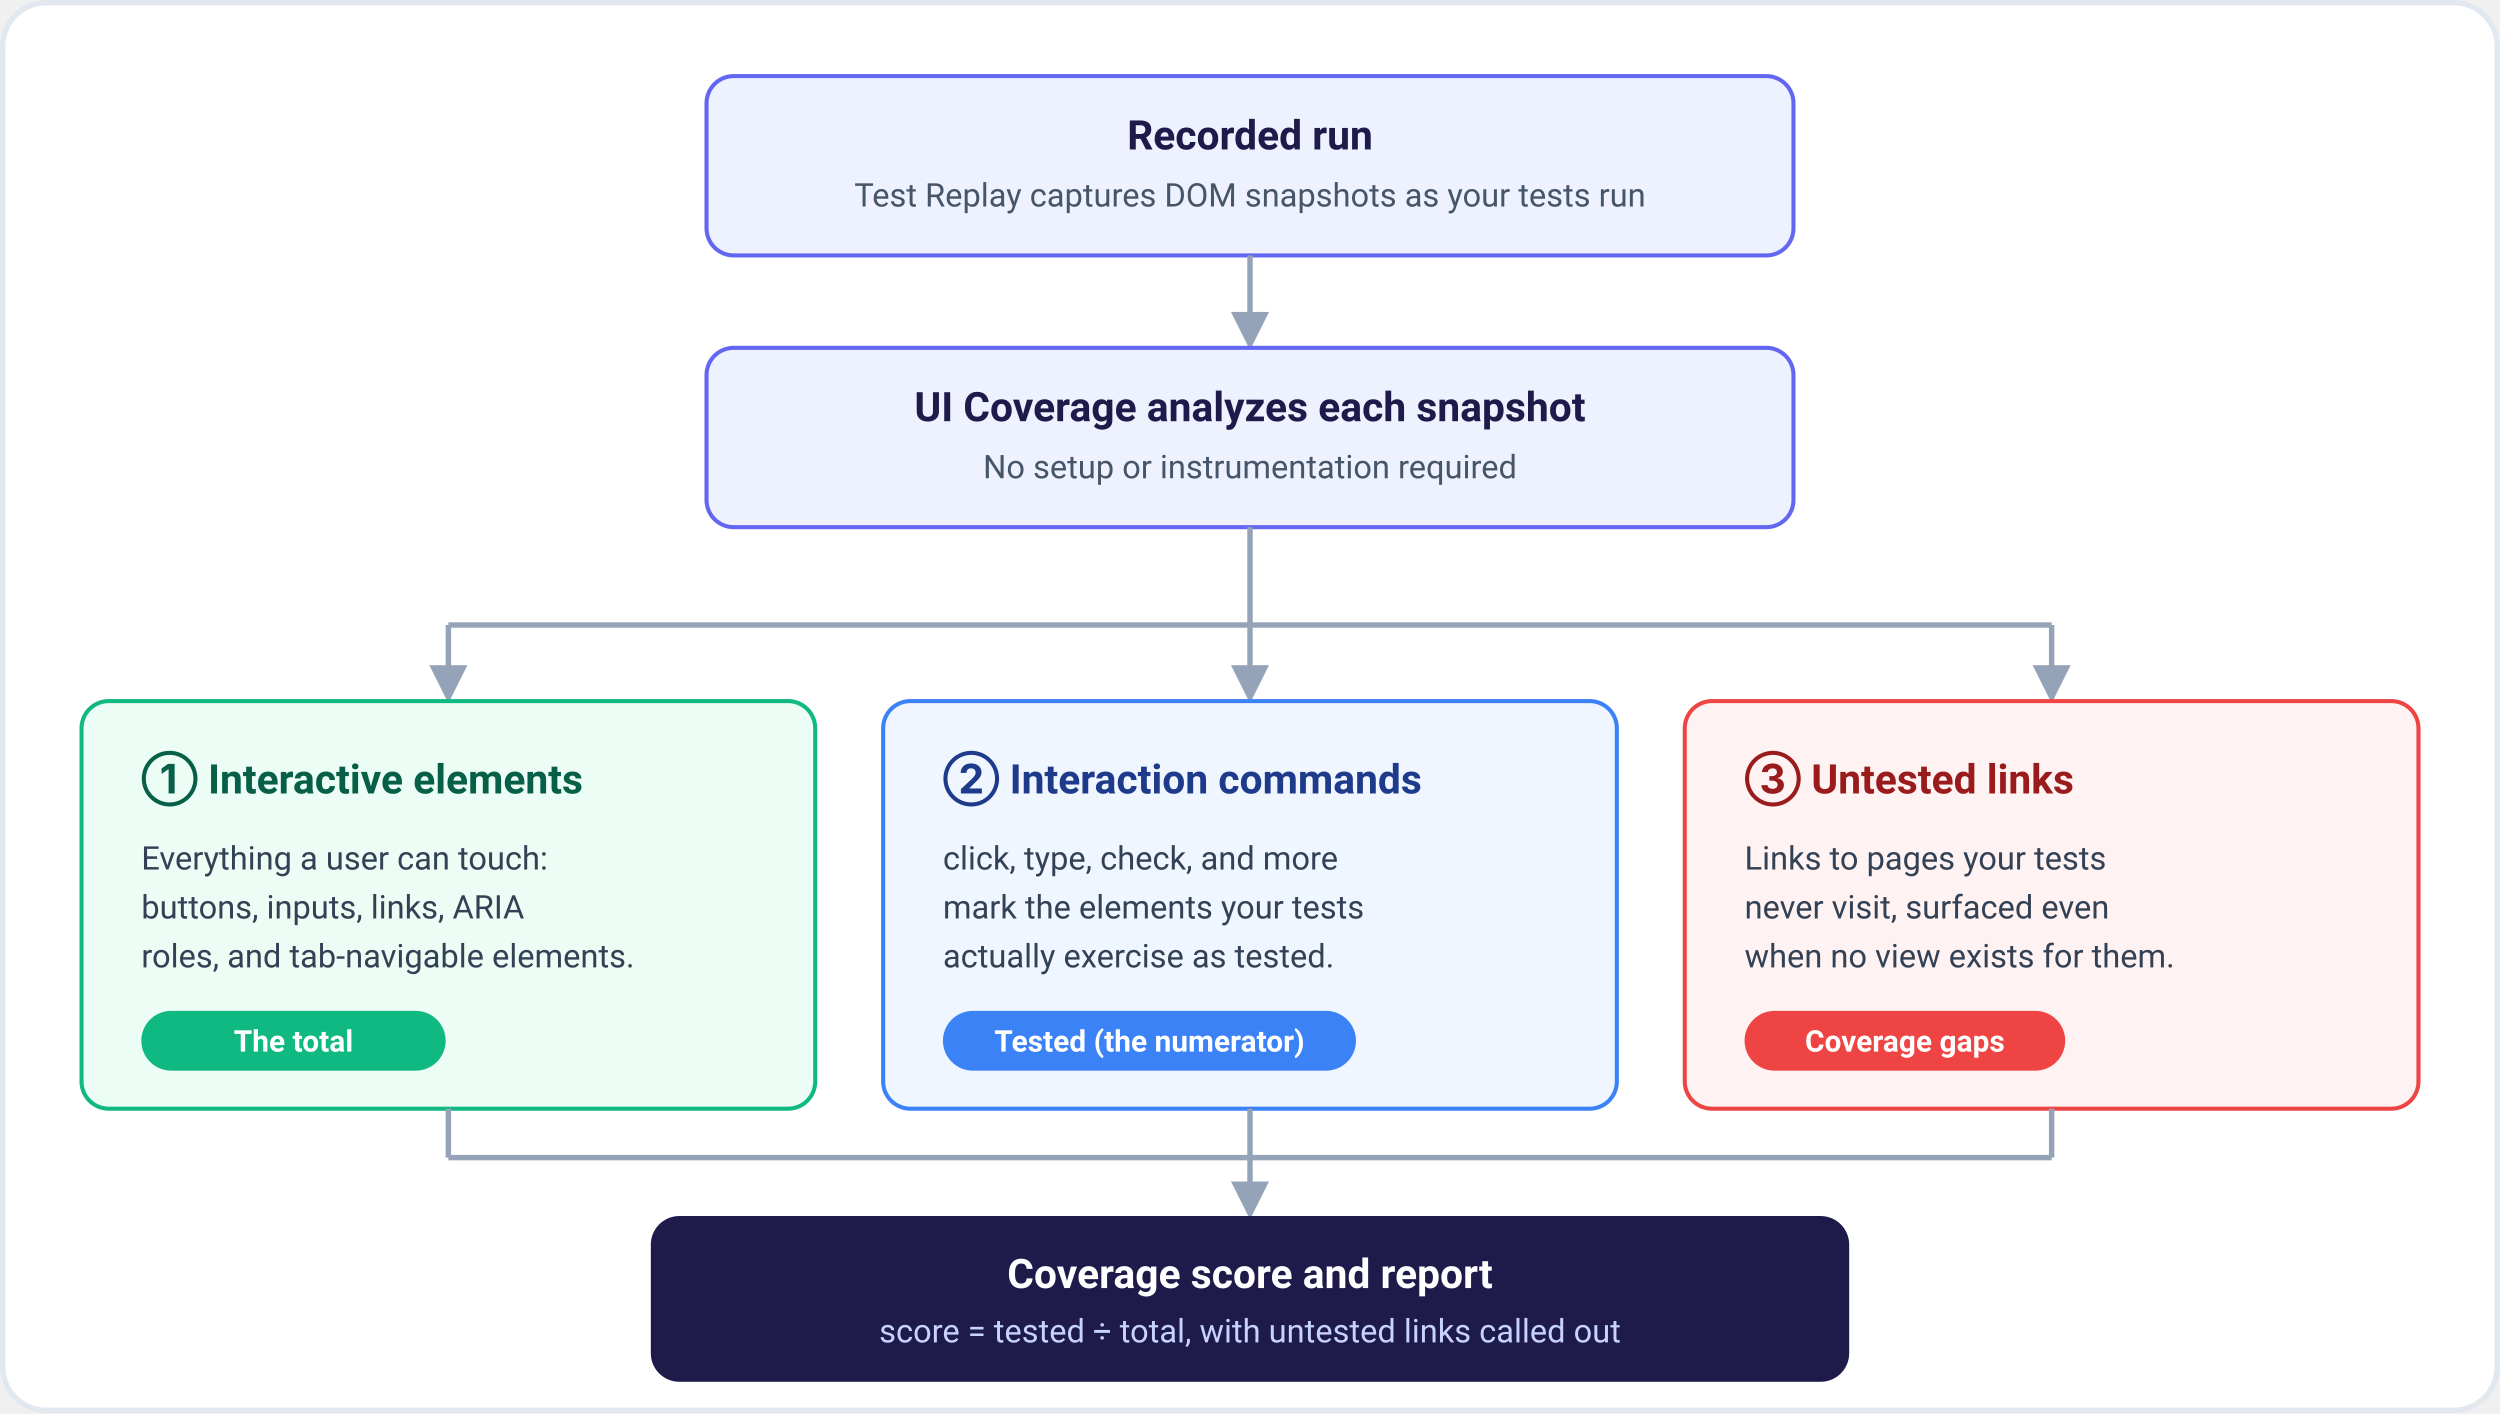
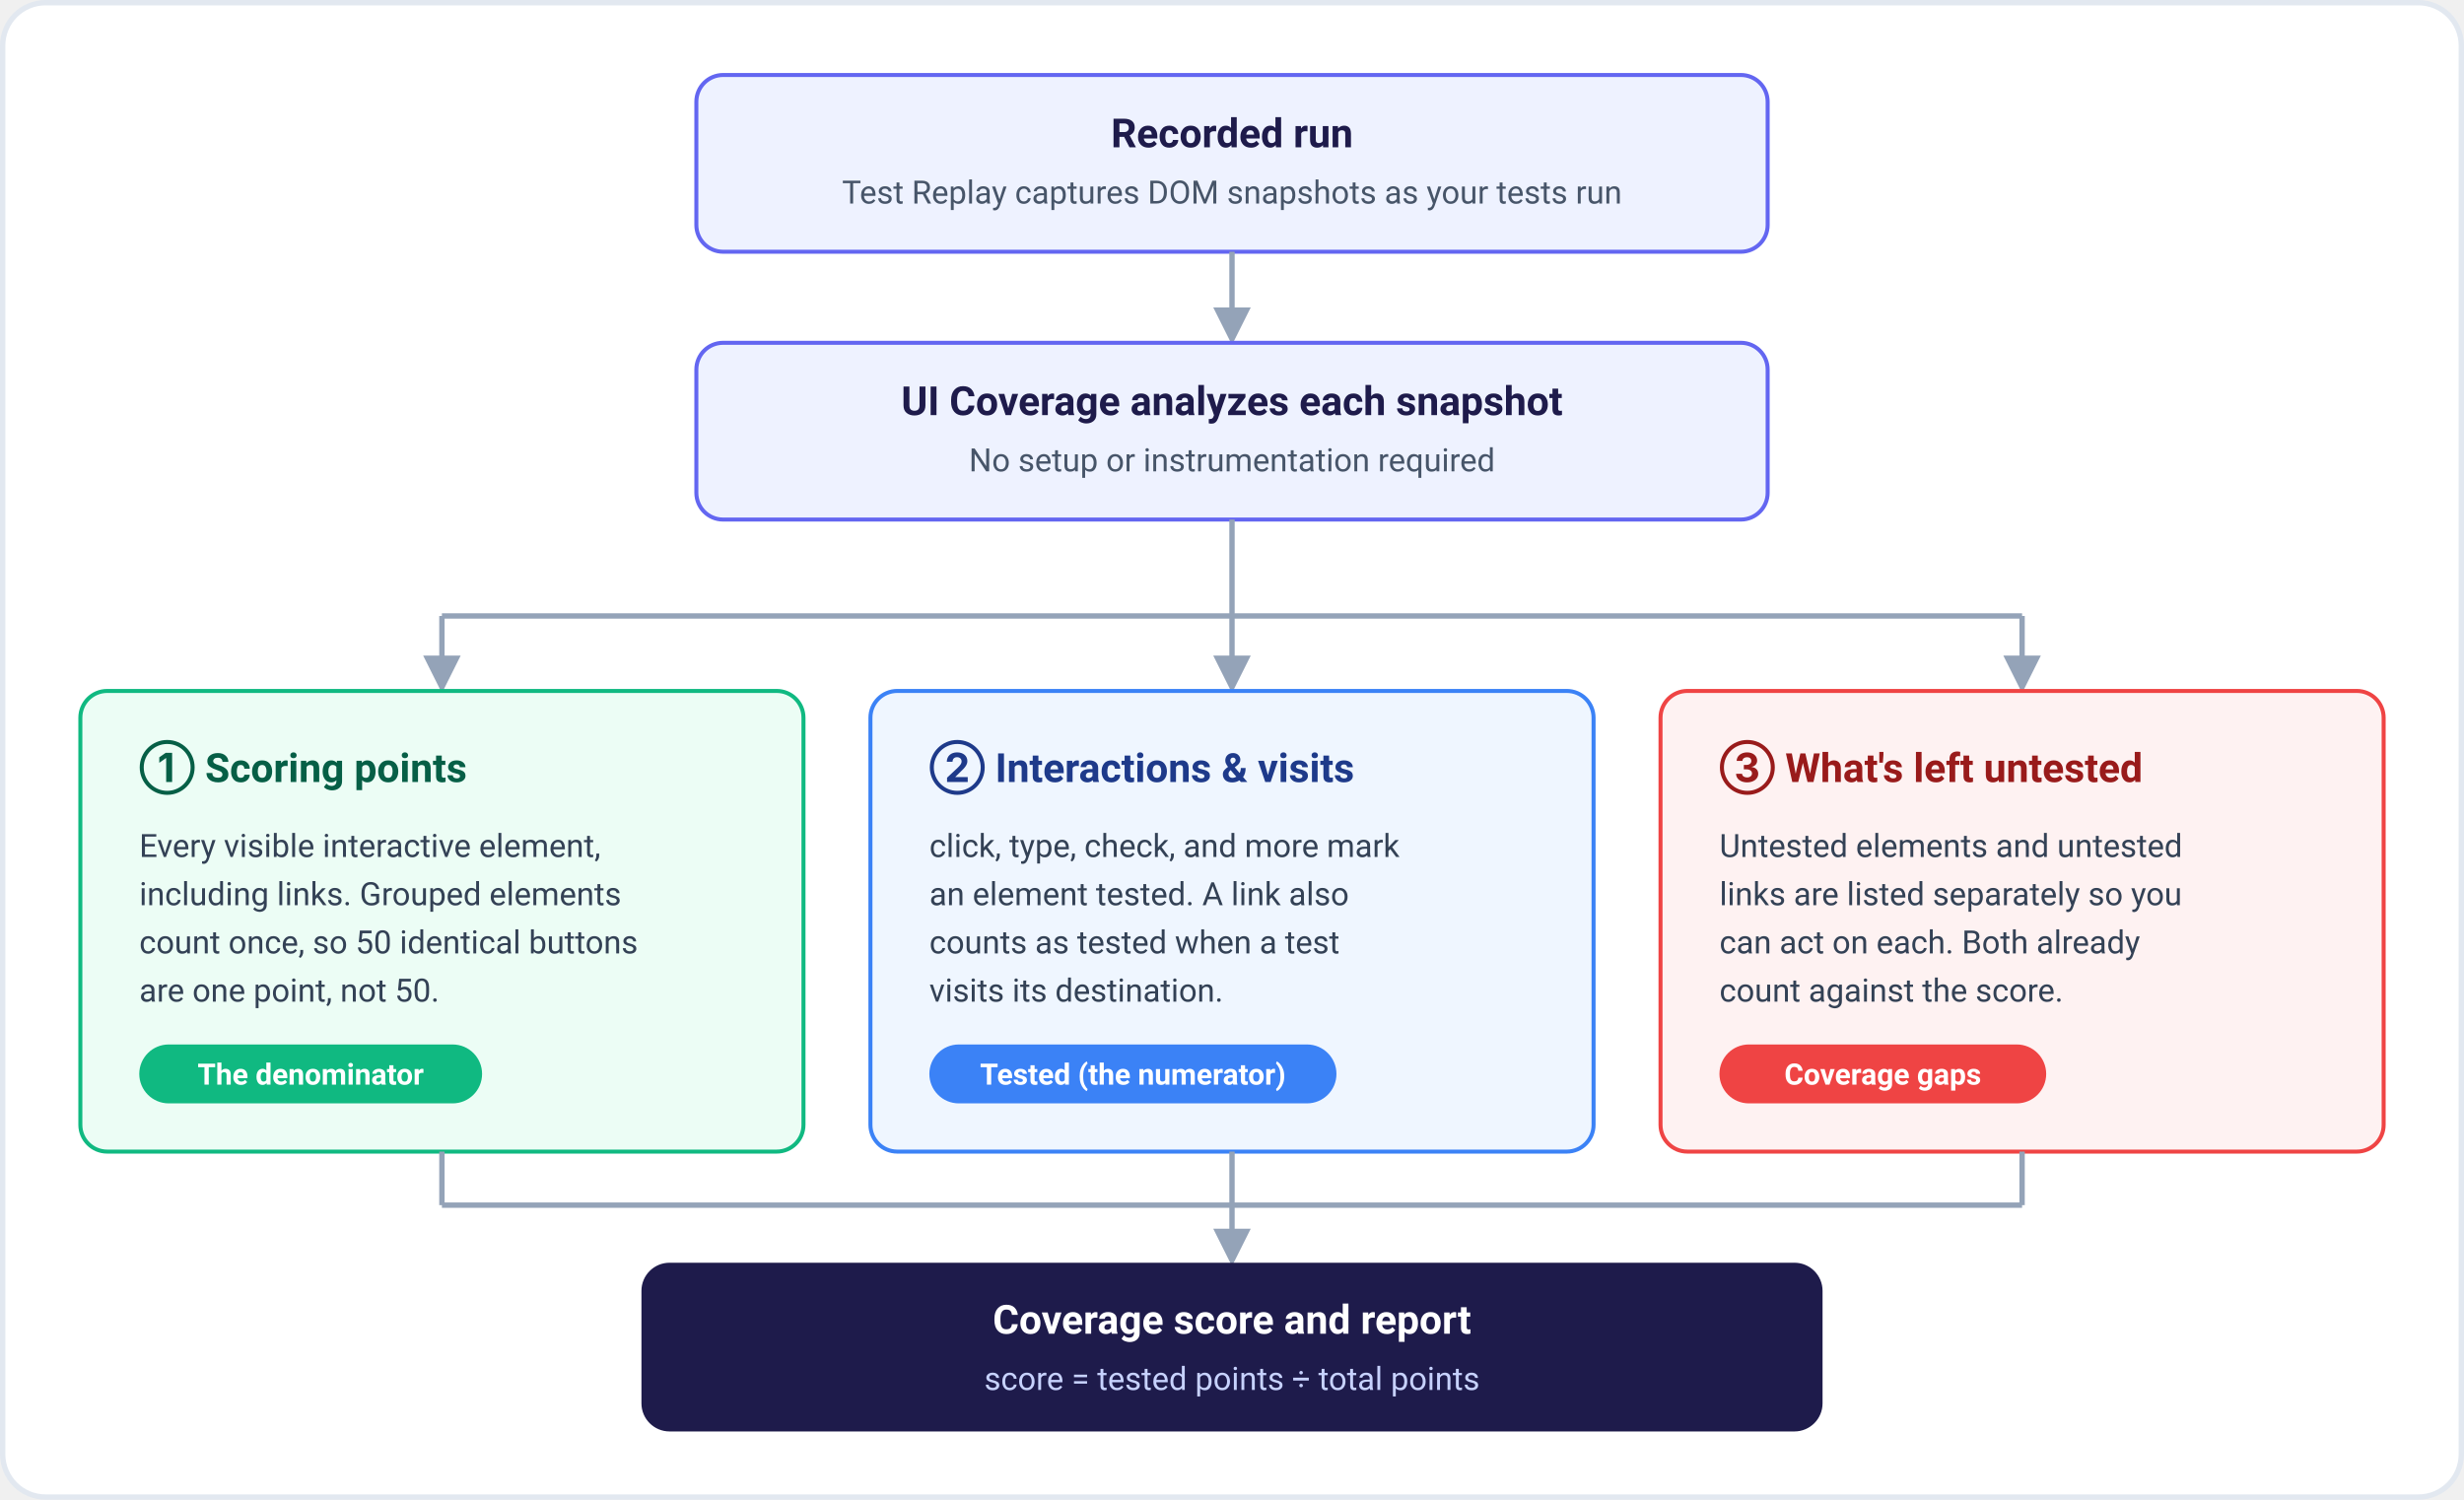
- <svg xmlns="http://www.w3.org/2000/svg" viewBox="0 0 920 520" width="920" height="520" font-family="-apple-system, BlinkMacSystemFont, 'Segoe UI', Roboto, Helvetica, Arial, sans-serif" role="img" aria-label="How UI Coverage fits together: Test Replay snapshots are analyzed by UI Coverage, which detects interactive elements (the total), records which interaction commands marked them tested (the numerator), and flags untested links, all feeding the coverage score and report.">
-   <rect x="1" y="1" width="918" height="518" rx="16" fill="#ffffff" stroke="#E2E8F0" stroke-width="2" />
+ <svg xmlns="http://www.w3.org/2000/svg" viewBox="0 0 920 560" width="920" height="560" font-family="-apple-system, BlinkMacSystemFont, 'Segoe UI', Roboto, Helvetica, Arial, sans-serif" role="img" aria-label="How UI Coverage fits together: Test Replay captures DOM snapshots, which UI Coverage analyzes to produce scoring points from every visible interactive element including links (the denominator), to credit interactions and link visits (the numerator), and to list untested elements and untested links separately as coverage gaps, all feeding the coverage score and report.">
+   <rect x="1" y="1" width="918" height="558" rx="16" fill="#ffffff" stroke="#E2E8F0" stroke-width="2" />
  <defs>
    <marker id="arrow" viewBox="0 0 10 10" refX="8" refY="5" markerWidth="7" markerHeight="7" orient="auto-start-reverse">
      <path d="M0 0 L10 5 L0 10 z" fill="#94A3B8" />
    </marker>
  </defs>
  <rect x="260" y="28" width="400" height="66" rx="10" fill="#EEF2FF" stroke="#6366F1" stroke-width="1.5" />
  <text x="460" y="55" text-anchor="middle" font-size="15" font-weight="700" fill="#1E1B4B">Recorded run</text>
  <text x="460" y="76" text-anchor="middle" font-size="12" fill="#475569">Test Replay captures DOM snapshots as your tests run</text>
  <line x1="460" y1="94" x2="460" y2="126" stroke="#94A3B8" stroke-width="2" marker-end="url(#arrow)" />
  <rect x="260" y="128" width="400" height="66" rx="10" fill="#EEF2FF" stroke="#6366F1" stroke-width="1.5" />
  <text x="460" y="155" text-anchor="middle" font-size="15" font-weight="700" fill="#1E1B4B">UI Coverage analyzes each snapshot</text>
  <text x="460" y="176" text-anchor="middle" font-size="12" fill="#475569">No setup or instrumentation required</text>
  <line x1="460" y1="194" x2="460" y2="230" stroke="#94A3B8" stroke-width="2" />
  <line x1="165" y1="230" x2="755" y2="230" stroke="#94A3B8" stroke-width="2" />
  <line x1="165" y1="230" x2="165" y2="256" stroke="#94A3B8" stroke-width="2" marker-end="url(#arrow)" />
  <line x1="460" y1="230" x2="460" y2="256" stroke="#94A3B8" stroke-width="2" marker-end="url(#arrow)" />
  <line x1="755" y1="230" x2="755" y2="256" stroke="#94A3B8" stroke-width="2" marker-end="url(#arrow)" />
-   <rect x="30" y="258" width="270" height="150" rx="10" fill="#ECFDF5" stroke="#10B981" stroke-width="1.5" />
-   <text x="52" y="292" font-size="15" font-weight="700" fill="#065F46">① Interactive elements</text>
-   <text x="52" y="320" font-size="12" fill="#334155">Everything a user can touch:</text>
-   <text x="52" y="338" font-size="12" fill="#334155">buttons, inputs, links, ARIA</text>
-   <text x="52" y="356" font-size="12" fill="#334155">roles, and tab-navigable elements.</text>
-   <rect x="52" y="372" width="112" height="22" rx="11" fill="#10B981" />
-   <text x="108" y="387" text-anchor="middle" font-size="11" font-weight="700" fill="#ffffff">The total</text>
-   <rect x="325" y="258" width="270" height="150" rx="10" fill="#EFF6FF" stroke="#3B82F6" stroke-width="1.5" />
-   <text x="347" y="292" font-size="15" font-weight="700" fill="#1E3A8A">② Interaction commands</text>
-   <text x="347" y="320" font-size="12" fill="#334155">click, type, check, and more</text>
-   <text x="347" y="338" font-size="12" fill="#334155">mark the elements your tests</text>
-   <text x="347" y="356" font-size="12" fill="#334155">actually exercise as tested.</text>
-   <rect x="347" y="372" width="152" height="22" rx="11" fill="#3B82F6" />
-   <text x="423" y="387" text-anchor="middle" font-size="11" font-weight="700" fill="#ffffff">Tested (the numerator)</text>
-   <rect x="620" y="258" width="270" height="150" rx="10" fill="#FEF2F2" stroke="#EF4444" stroke-width="1.5" />
-   <text x="642" y="292" font-size="15" font-weight="700" fill="#991B1B">③ Untested links</text>
-   <text x="642" y="320" font-size="12" fill="#334155">Links to pages your tests</text>
-   <text x="642" y="338" font-size="12" fill="#334155">never visit, surfaced even</text>
-   <text x="642" y="356" font-size="12" fill="#334155">when no view exists for them.</text>
-   <rect x="642" y="372" width="118" height="22" rx="11" fill="#EF4444" />
-   <text x="701" y="387" text-anchor="middle" font-size="11" font-weight="700" fill="#ffffff">Coverage gaps</text>
-   <line x1="165" y1="408" x2="165" y2="426" stroke="#94A3B8" stroke-width="2" />
-   <line x1="460" y1="408" x2="460" y2="426" stroke="#94A3B8" stroke-width="2" />
-   <line x1="755" y1="408" x2="755" y2="426" stroke="#94A3B8" stroke-width="2" />
-   <line x1="165" y1="426" x2="755" y2="426" stroke="#94A3B8" stroke-width="2" />
-   <line x1="460" y1="426" x2="460" y2="446" stroke="#94A3B8" stroke-width="2" marker-end="url(#arrow)" />
-   <rect x="240" y="448" width="440" height="60" rx="10" fill="#1E1B4B" stroke="#1E1B4B" />
-   <text x="460" y="474" text-anchor="middle" font-size="15" font-weight="700" fill="#ffffff">Coverage score and report</text>
-   <text x="460" y="494" text-anchor="middle" font-size="12" fill="#C7D2FE">score = tested ÷ total, with untested links called out</text>
+   <rect x="30" y="258" width="270" height="172" rx="10" fill="#ECFDF5" stroke="#10B981" stroke-width="1.5" />
+   <text x="52" y="292" font-size="15" font-weight="700" fill="#065F46">① Scoring points</text>
+   <text x="52" y="320" font-size="12" fill="#334155">Every visible interactive element,</text>
+   <text x="52" y="338" font-size="12" fill="#334155">including links. Grouped elements</text>
+   <text x="52" y="356" font-size="12" fill="#334155">count once, so 50 identical buttons</text>
+   <text x="52" y="374" font-size="12" fill="#334155">are one point, not 50.</text>
+   <rect x="52" y="390" width="128" height="22" rx="11" fill="#10B981" />
+   <text x="116" y="405" text-anchor="middle" font-size="11" font-weight="700" fill="#ffffff">The denominator</text>
+   <rect x="325" y="258" width="270" height="172" rx="10" fill="#EFF6FF" stroke="#3B82F6" stroke-width="1.5" />
+   <text x="347" y="292" font-size="15" font-weight="700" fill="#1E3A8A">② Interactions &amp; visits</text>
+   <text x="347" y="320" font-size="12" fill="#334155">click, type, check, and more mark</text>
+   <text x="347" y="338" font-size="12" fill="#334155">an element tested. A link also</text>
+   <text x="347" y="356" font-size="12" fill="#334155">counts as tested when a test</text>
+   <text x="347" y="374" font-size="12" fill="#334155">visits its destination.</text>
+   <rect x="347" y="390" width="152" height="22" rx="11" fill="#3B82F6" />
+   <text x="423" y="405" text-anchor="middle" font-size="11" font-weight="700" fill="#ffffff">Tested (the numerator)</text>
+   <rect x="620" y="258" width="270" height="172" rx="10" fill="#FEF2F2" stroke="#EF4444" stroke-width="1.5" />
+   <text x="642" y="292" font-size="15" font-weight="700" fill="#991B1B">③ What's left untested</text>
+   <text x="642" y="320" font-size="12" fill="#334155">Untested elements and untested</text>
+   <text x="642" y="338" font-size="12" fill="#334155">links are listed separately so you</text>
+   <text x="642" y="356" font-size="12" fill="#334155">can act on each. Both already</text>
+   <text x="642" y="374" font-size="12" fill="#334155">count against the score.</text>
+   <rect x="642" y="390" width="122" height="22" rx="11" fill="#EF4444" />
+   <text x="703" y="405" text-anchor="middle" font-size="11" font-weight="700" fill="#ffffff">Coverage gaps</text>
+   <line x1="165" y1="430" x2="165" y2="450" stroke="#94A3B8" stroke-width="2" />
+   <line x1="460" y1="430" x2="460" y2="450" stroke="#94A3B8" stroke-width="2" />
+   <line x1="755" y1="430" x2="755" y2="450" stroke="#94A3B8" stroke-width="2" />
+   <line x1="165" y1="450" x2="755" y2="450" stroke="#94A3B8" stroke-width="2" />
+   <line x1="460" y1="450" x2="460" y2="470" stroke="#94A3B8" stroke-width="2" marker-end="url(#arrow)" />
+   <rect x="240" y="472" width="440" height="62" rx="10" fill="#1E1B4B" stroke="#1E1B4B" />
+   <text x="460" y="498" text-anchor="middle" font-size="15" font-weight="700" fill="#ffffff">Coverage score and report</text>
+   <text x="460" y="519" text-anchor="middle" font-size="12" fill="#C7D2FE">score = tested points ÷ total points</text>
</svg>
